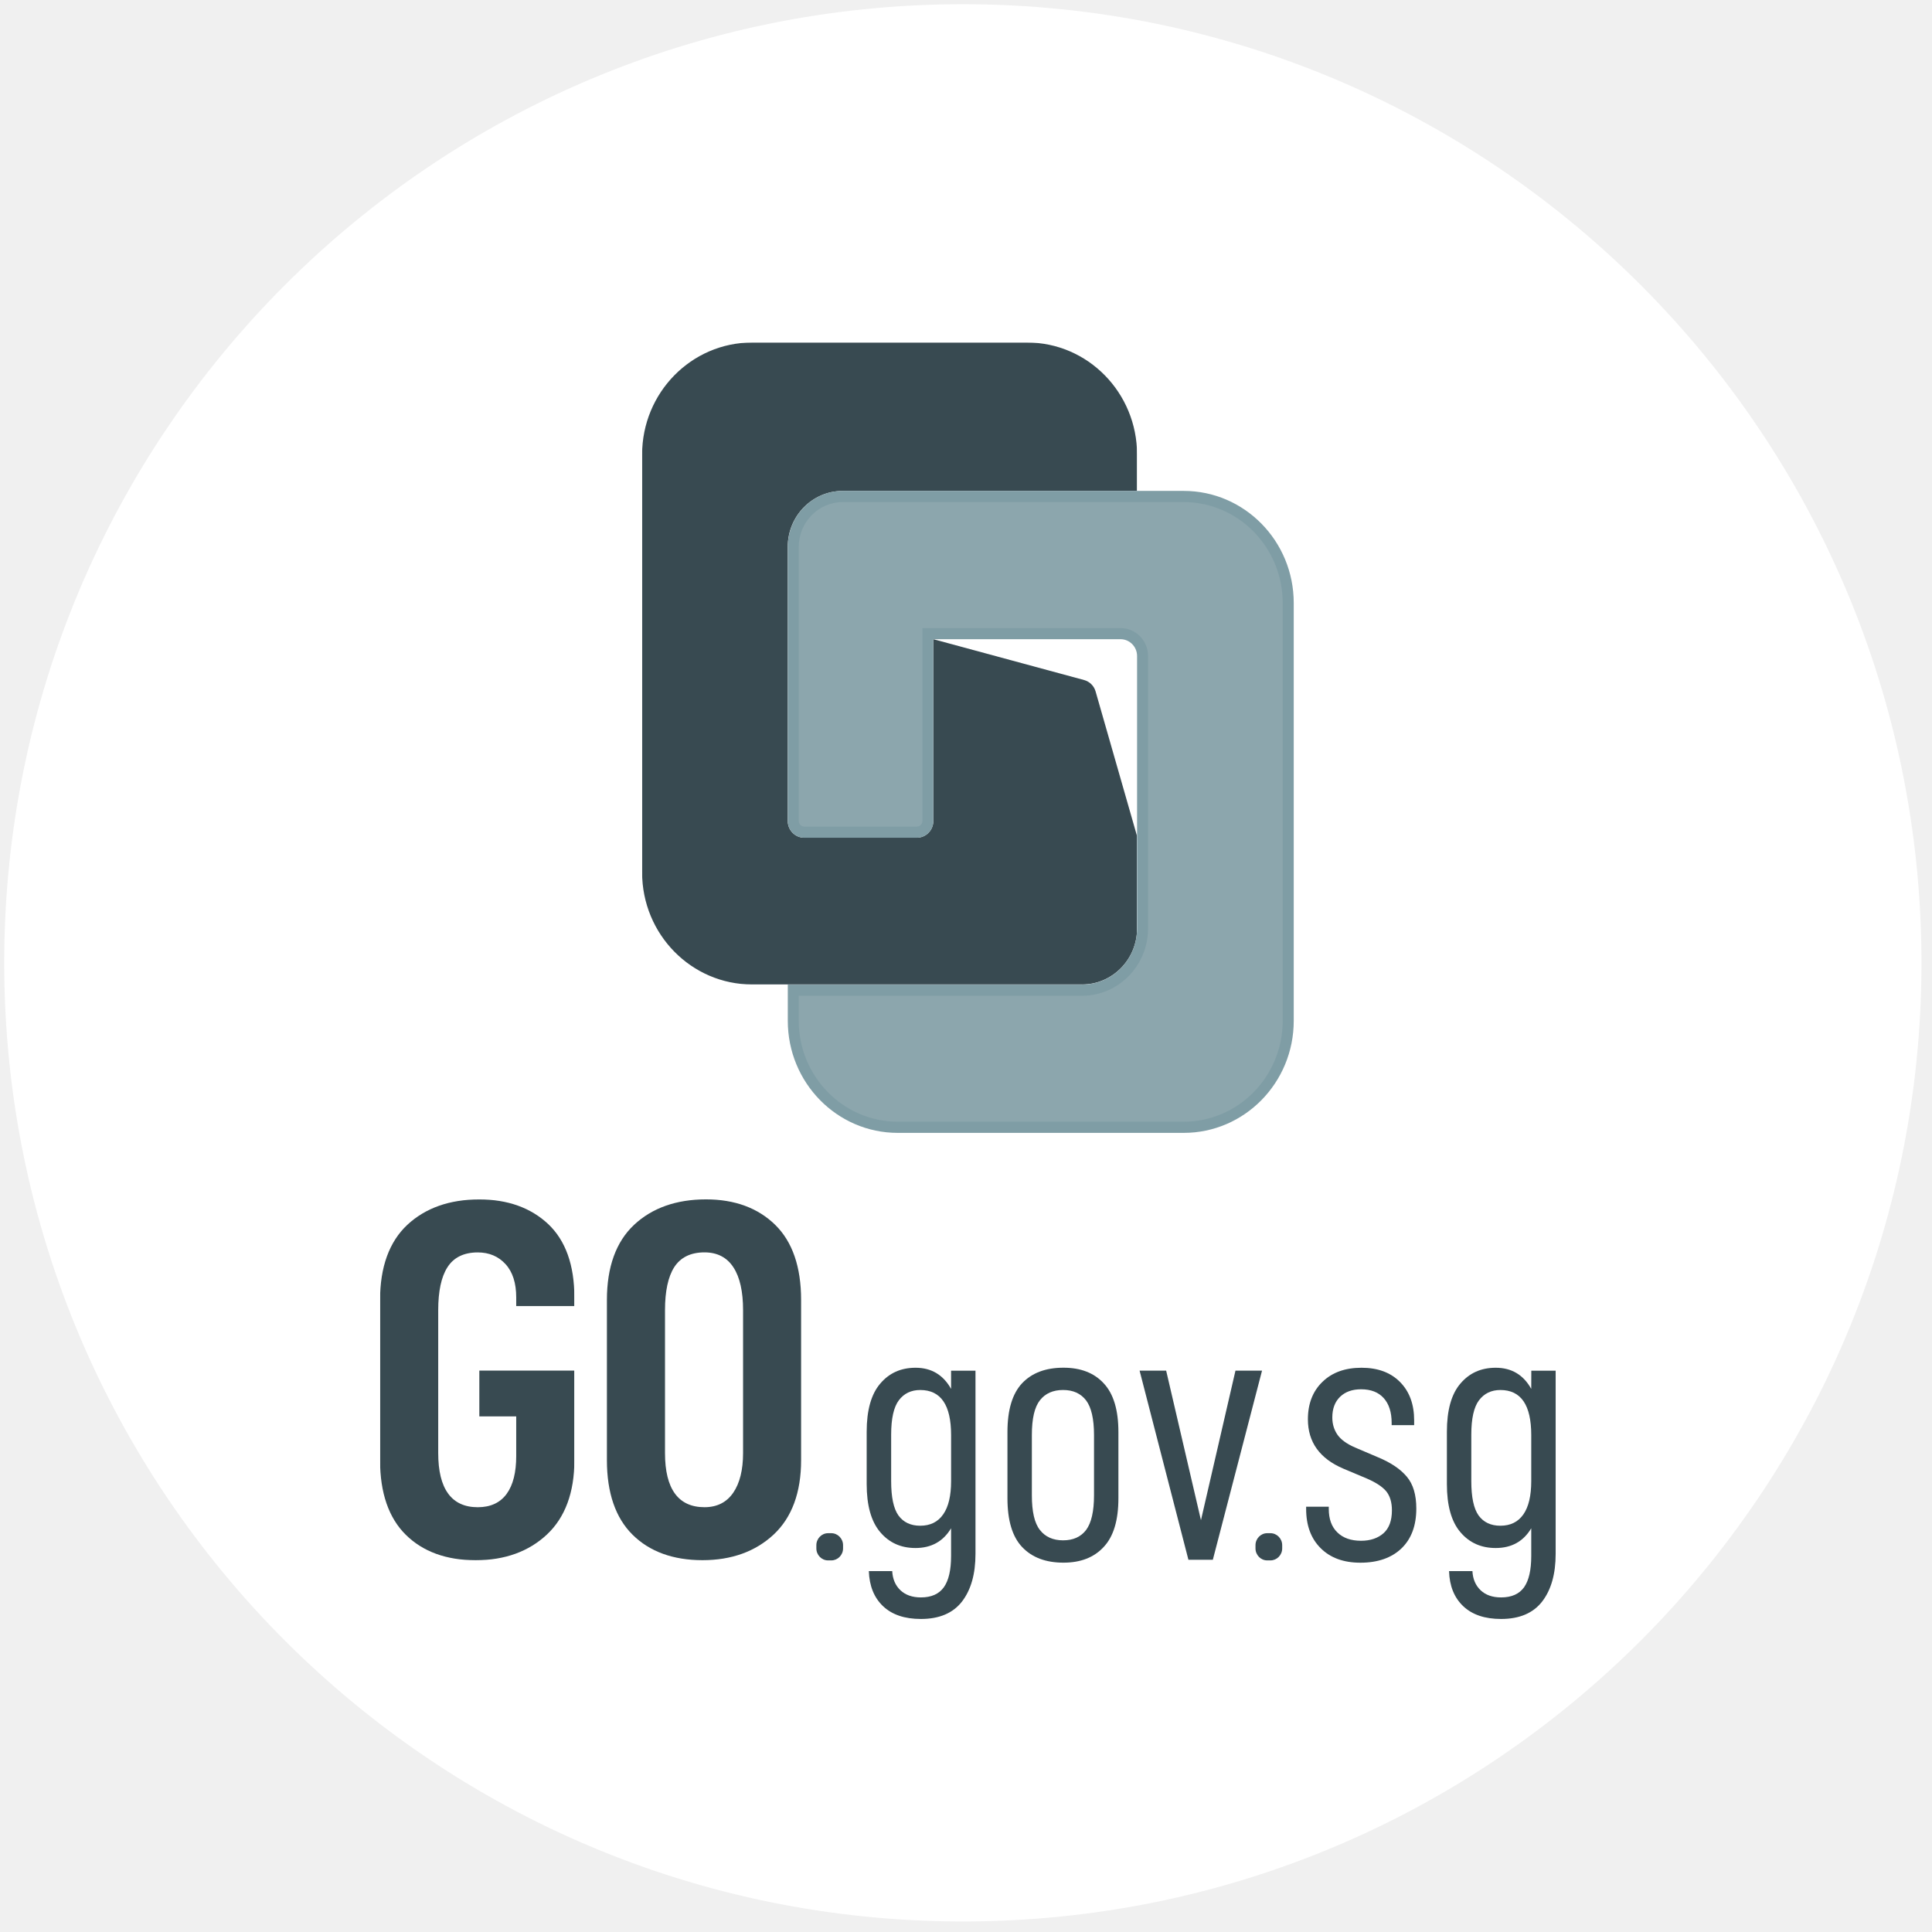
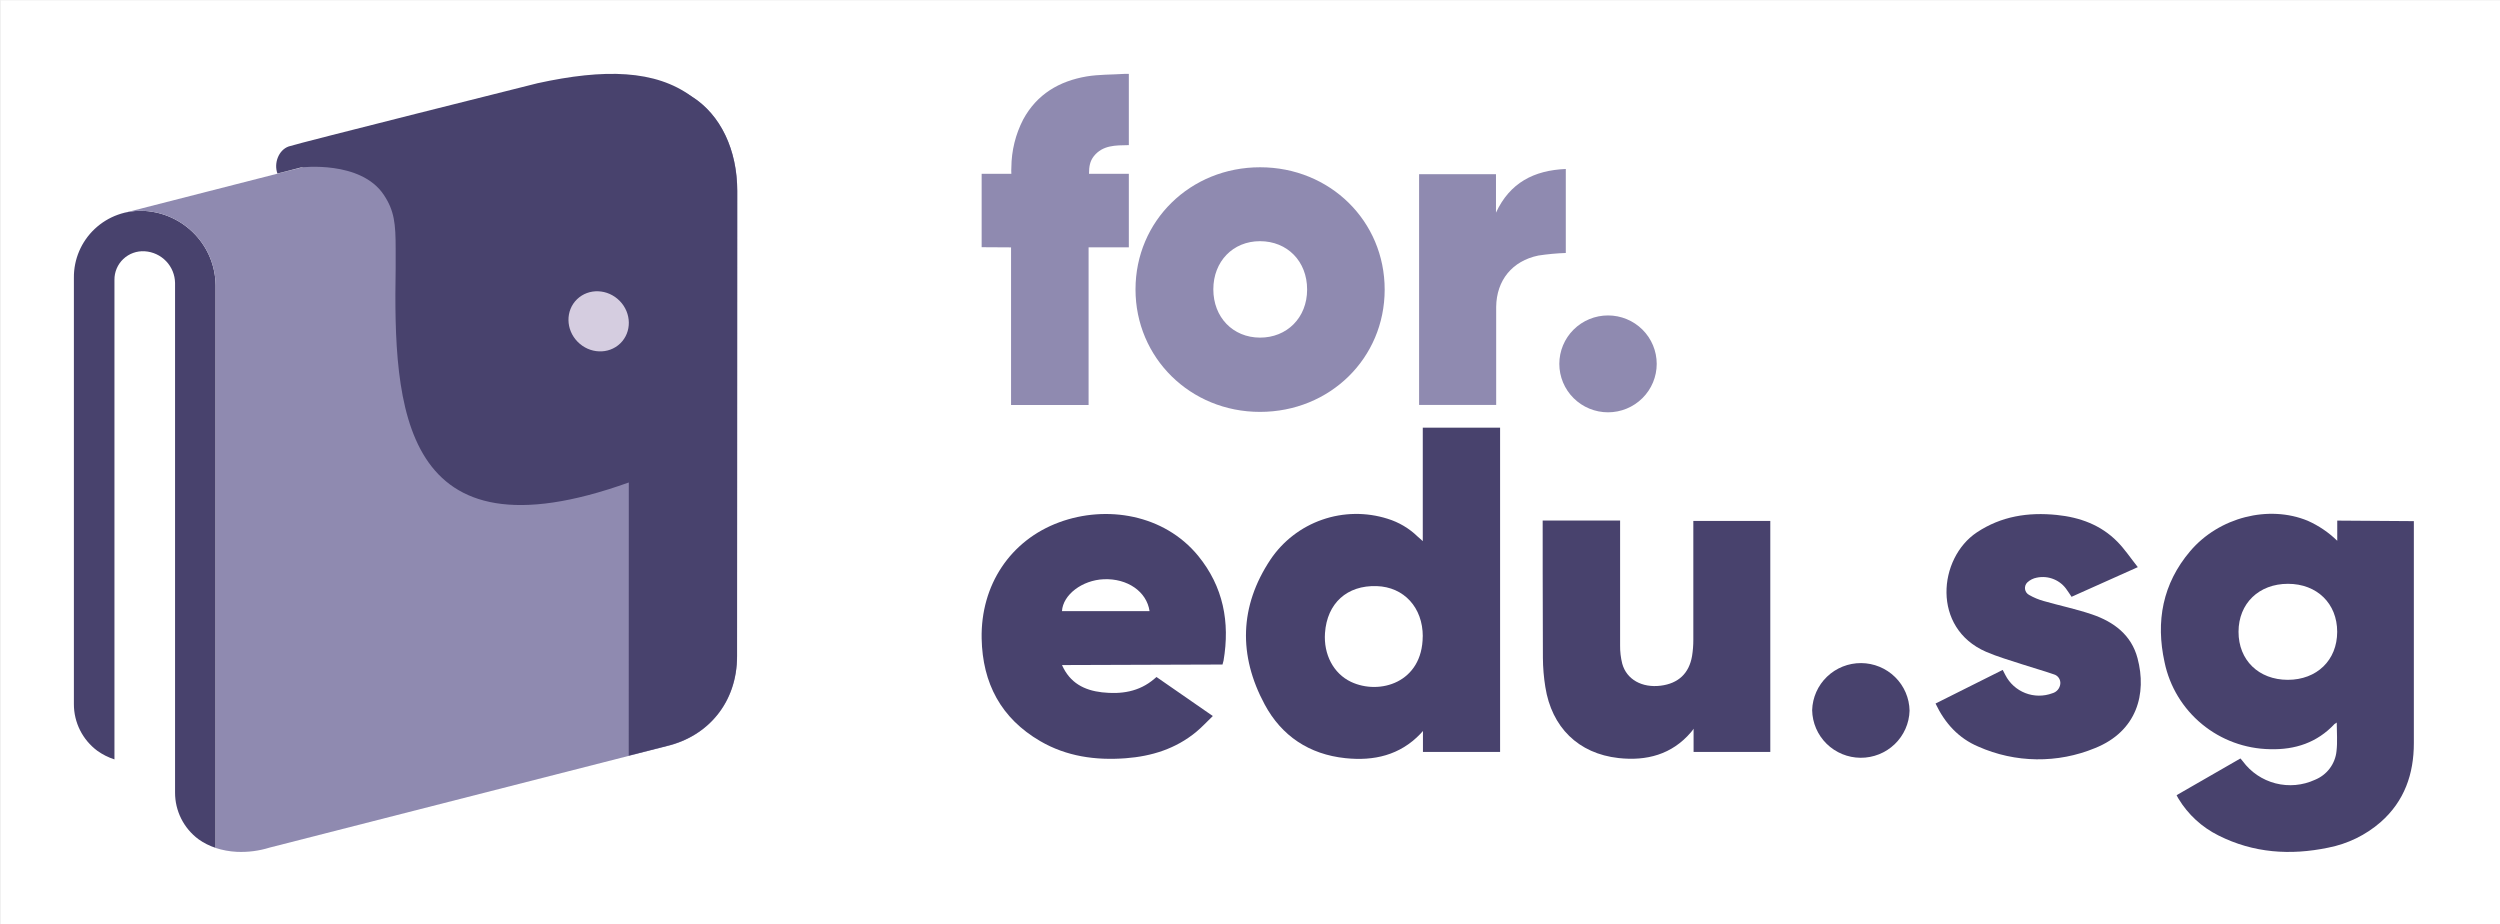
- <svg xmlns="http://www.w3.org/2000/svg" width="280" height="280" viewBox="0 0 88 88" fill="none">
-   <circle cx="43.856" cy="43.856" r="43.664" fill="white" />
-   <mask id="mask0" mask-type="alpha" maskUnits="userSpaceOnUse" x="29" y="15" width="23" height="30">
-     <path fill-rule="evenodd" clip-rule="evenodd" d="M29.247 15.602H51.792V44.842H29.247V15.602Z" fill="white" />
-   </mask>
-   <g mask="url(#mask0)">
-     <path fill-rule="evenodd" clip-rule="evenodd" d="M42.513 29.115L49.381 30.975C49.634 31.045 49.833 31.242 49.904 31.499L51.792 38.087V42.291C51.792 43.699 50.669 44.841 49.286 44.841H34.259C31.491 44.841 29.247 42.557 29.247 39.737V20.707C29.247 17.887 31.491 15.601 34.259 15.601H46.783C49.548 15.601 51.792 17.887 51.792 20.707V22.361H38.383C37.001 22.361 35.88 23.5 35.88 24.911V37.39C35.88 37.814 36.216 38.156 36.629 38.156H41.761C42.177 38.156 42.513 37.814 42.513 37.39V29.115Z" fill="#384A51" />
+ <svg xmlns="http://www.w3.org/2000/svg" viewBox="0 0 406 150" width="406" height="150" fill="none">
+   <defs>
+     <clipPath id="clip0">
+       <rect width="406" height="135" fill="white" />
+     </clipPath>
+   </defs>
+   <rect x="0.156" y="0.083" width="406" height="150" style="fill: rgb(255, 255, 255);" />
+   <g clip-path="url(#clip0)" transform="matrix(0.935961, 0, 0, 0.935961, 12, 12)">
+     <path d="M184.203 37.393C184.203 25.507 193.717 16.193 205.832 16.203C217.946 16.212 227.441 25.527 227.436 37.432C227.431 49.338 217.922 58.642 205.812 58.647C193.703 58.652 184.198 49.245 184.203 37.393ZM213.978 37.393C213.978 32.532 210.557 29.027 205.797 29.027C201.106 29.027 197.705 32.542 197.705 37.384C197.705 42.226 201.096 45.74 205.788 45.76C210.479 45.779 213.978 42.294 213.978 37.432V37.393Z" fill="#8F8AB0" />
+     <path d="M176.062 57.456H162.608V30.102L157.506 30.072V17.331H162.662C162.636 16.966 162.636 16.601 162.662 16.237C162.68 13.336 163.385 10.479 164.719 7.9C167.094 3.524 170.965 1.249 175.739 0.437C177.879 0.087 180.078 0.141 182.248 -9.68529e-05C182.513 -0.016 182.779 -0.016 183.045 -9.6852e-05V12.362H182.918C180.753 12.406 178.52 12.338 176.97 14.283C176.306 15.129 176.135 16.057 176.135 17.331H183.045V30.097C182.639 30.097 176.062 30.097 176.062 30.097V57.456Z" fill="#8F8AB0" />
+     <path d="M258.863 31.074C257.273 31.129 255.687 31.277 254.113 31.516C249.573 32.45 246.842 35.799 246.783 40.422V57.437H233.408V17.399H246.749V24.078C249.143 18.901 253.327 16.733 258.863 16.499V31.074Z" fill="#8F8AB0" />
+     <path d="M274.638 50.315C274.638 52.544 273.748 54.682 272.163 56.258C270.579 57.835 268.429 58.72 266.189 58.72C263.948 58.72 261.799 57.835 260.214 56.258C258.629 54.682 257.739 52.544 257.739 50.315C257.739 48.086 258.629 45.948 260.214 44.371C261.799 42.795 263.948 41.91 266.189 41.91C268.429 41.91 270.579 42.795 272.163 44.371C273.748 45.948 274.638 48.086 274.638 50.315Z" fill="#8F8AB0" />
+     <path d="M364.843 125.151L375.922 118.778C376.093 118.977 376.22 119.113 376.327 119.264C377.719 121.157 379.728 122.513 382.011 123.1C384.295 123.686 386.712 123.468 388.852 122.482C389.871 122.069 390.757 121.388 391.416 120.512C392.075 119.636 392.481 118.597 392.59 117.509C392.781 115.905 392.63 114.261 392.63 112.55C392.494 112.619 392.366 112.702 392.248 112.798C389.223 116.036 385.407 117.29 381.062 117.173C376.742 117.102 372.575 115.569 369.248 112.827C365.92 110.085 363.631 106.298 362.757 102.089C361.198 94.996 362.414 88.452 367.199 82.813C372.198 76.916 380.847 74.743 387.601 77.539C389.5 78.385 391.232 79.56 392.718 81.01V77.51L406.01 77.602V116.118C406.01 121.466 404.382 126.191 400.243 129.832C397.656 132.081 394.516 133.608 391.144 134.261C384.581 135.627 378.184 135.199 372.115 132.146C369.239 130.719 366.832 128.507 365.176 125.768C365.068 125.613 364.995 125.423 364.843 125.151ZM384.131 105.137C389.179 105.137 392.703 101.734 392.708 96.814C392.713 91.894 389.204 88.477 384.166 88.477C379.127 88.477 375.594 91.88 375.589 96.804C375.584 101.729 379.088 105.127 384.131 105.137Z" fill="#48426D" />
+     <path d="M234.048 81.073V61.38H247.462V117.645H234.077V114.013C234.077 114.013 233.716 114.417 233.643 114.5C230.065 118.233 225.565 119.249 220.624 118.729C214.345 118.073 209.56 114.879 206.623 109.424C202.045 100.932 202.225 92.371 207.625 84.262C209.782 81.055 212.928 78.631 216.588 77.355C220.249 76.078 224.227 76.018 227.925 77.184C229.897 77.789 231.695 78.854 233.169 80.29C233.398 80.47 233.623 80.699 234.048 81.073ZM234.048 97.602C234.048 92.594 230.789 89.031 226.058 88.875C220.903 88.705 217.443 91.841 217.081 97.004C216.817 100.718 218.547 104.033 221.567 105.477C226.537 107.844 234.004 105.632 234.038 97.592L234.048 97.602Z" fill="#48426D" />
+     <path d="M171.448 102.575C172.831 105.696 175.323 106.95 178.387 107.305C181.696 107.674 184.828 107.232 187.472 104.962L187.843 104.646L197.617 111.418C196.6 112.39 195.721 113.362 194.714 114.189C191.171 117.105 187.003 118.403 182.497 118.744C177.278 119.137 172.235 118.433 167.671 115.773C160.858 111.811 157.658 105.715 157.506 97.981C157.325 88.696 162.486 80.917 170.984 77.796C179.135 74.802 189.143 76.391 195.081 83.63C199.435 88.978 200.613 95.117 199.479 101.802C199.391 102.2 199.298 102.482 199.298 102.482L171.448 102.575ZM186.641 93.222C186.152 89.819 182.79 87.514 178.695 87.684C174.952 87.84 171.609 90.373 171.443 93.222H186.641Z" fill="#48426D" />
+     <path d="M280.991 77.568H294.346V117.645H281.035V113.62C280.901 113.833 280.75 114.037 280.585 114.227C277.262 118.116 272.864 119.244 268.016 118.71C261.023 117.932 256.41 113.362 255.311 106.376C255.041 104.704 254.901 103.014 254.89 101.32C254.846 93.756 254.851 77.5 254.851 77.5H268.285V99.172C268.271 100.237 268.396 101.299 268.656 102.332C269.409 105.073 272.077 106.561 275.332 106.153C278.386 105.769 280.258 104.023 280.771 101C280.919 100.074 280.993 99.137 280.991 98.199C280.991 91.729 280.991 77.568 280.991 77.568Z" fill="#48426D" />
+     <path d="M323.017 109.249L334.672 103.416C334.853 103.766 334.995 104.033 335.131 104.305C335.86 105.737 337.094 106.852 338.597 107.436C340.1 108.02 341.766 108.032 343.278 107.47C343.647 107.37 343.978 107.161 344.226 106.87C344.473 106.579 344.627 106.221 344.666 105.841C344.705 105.474 344.612 105.105 344.402 104.8C344.193 104.496 343.881 104.275 343.522 104.179C341.709 103.547 339.852 103.041 338.029 102.439C335.933 101.748 333.797 101.145 331.779 100.27C322.323 96.162 323.472 84.033 330.181 79.556C334.418 76.737 339.1 76.027 344.045 76.528C348.052 76.931 351.703 78.258 354.566 81.17C355.832 82.454 356.844 83.98 358.114 85.584L346.615 90.732C346.342 90.324 346.127 89.964 345.858 89.609C345.308 88.753 344.509 88.083 343.567 87.69C342.625 87.297 341.585 87.198 340.585 87.407C339.972 87.52 339.404 87.805 338.948 88.229C338.793 88.378 338.675 88.562 338.605 88.766C338.535 88.969 338.514 89.186 338.544 89.4C338.575 89.612 338.656 89.815 338.78 89.991C338.905 90.167 339.07 90.311 339.261 90.412C340.052 90.865 340.898 91.218 341.778 91.462C344.563 92.264 347.422 92.852 350.163 93.785C353.951 95.074 357.005 97.353 358.065 101.393C359.697 107.519 358.002 114.062 350.672 116.989C347.461 118.314 344.012 118.975 340.536 118.93C337.061 118.886 333.63 118.138 330.455 116.731C327.039 115.292 324.649 112.696 323.017 109.249Z" fill="#48426D" />
+     <path d="M318.511 110.499C318.447 112.694 317.521 114.778 315.932 116.303C314.343 117.829 312.218 118.675 310.009 118.662C307.801 118.649 305.686 117.776 304.116 116.232C302.546 114.687 301.646 112.593 301.608 110.397C301.673 108.201 302.598 106.118 304.187 104.592C305.776 103.067 307.902 102.22 310.11 102.233C312.318 102.247 314.433 103.119 316.003 104.663C317.573 106.208 318.473 108.302 318.511 110.499Z" fill="#48426D" />
+     <path d="M12.29 23.777C10.704 23.677 9.115 23.902 7.621 24.441C6.127 24.979 4.761 25.818 3.607 26.905C2.454 27.992 1.538 29.304 0.918 30.759C0.297 32.214 -0.015 33.781 -0 35.361V109.347C-0.005 110.918 0.36 112.469 1.065 113.875C1.77 115.281 2.796 116.504 4.061 117.446C4.968 118.096 5.973 118.601 7.037 118.943V35.731C7.03 35.055 7.163 34.385 7.429 33.763C7.694 33.141 8.085 32.58 8.578 32.115C9.071 31.65 9.655 31.291 10.294 31.061C10.933 30.831 11.612 30.734 12.29 30.777C13.704 30.865 15.032 31.482 16.008 32.504C16.984 33.525 17.536 34.876 17.553 36.285V124.694C17.548 126.265 17.913 127.816 18.618 129.222C19.323 130.629 20.349 131.851 21.614 132.793C22.523 133.442 23.527 133.949 24.59 134.295V36.655C24.549 33.361 23.259 30.205 20.978 27.817C18.697 25.429 15.594 23.986 12.29 23.777Z" fill="#48426D" />
+     <path d="M24.59 36.655C24.549 33.361 23.259 30.205 20.978 27.817C18.697 25.429 15.594 23.986 12.29 23.777C11.03 23.71 9.767 23.84 8.547 24.161L93.777 2.353C106.761 -0.997 115.108 8.187 115.108 20.34L115.074 101.039C115.074 109.142 109.982 114.923 102.979 116.619L33.963 134.246C32.115 134.823 30.18 135.072 28.245 134.981C27 134.919 25.769 134.692 24.585 134.305L24.59 36.655Z" fill="#8F8AB0" />
+     <path d="M96.27 118.296L102.965 116.59C109.967 114.893 115.06 109.113 115.06 101.009L115.094 20.311C115.094 13.194 112.22 7.088 107.216 3.933C100.902 -0.719 92.067 -0.929 80.407 1.629L80.3 1.658C80.3 1.658 38.762 12.061 37.267 12.591C35.527 13.208 34.662 15.483 35.312 17.282C35.312 17.282 37.604 16.718 39.402 16.232C39.402 16.232 49.748 14.949 53.769 20.982C55.607 23.738 55.831 25.994 55.831 30.359V33.655C55.431 57.894 56.667 85.098 96.284 70.893L96.27 118.296Z" fill="#48426D" />
+     <path d="M94.802 46.764C96.82 44.809 96.778 41.508 94.707 39.392C92.635 37.277 89.32 37.147 87.301 39.102C85.283 41.058 85.325 44.358 87.397 46.474C89.468 48.59 92.783 48.72 94.802 46.764Z" fill="#D5CDE0" />
  </g>
-   <path fill-rule="evenodd" clip-rule="evenodd" d="M40.89 51.347C38.265 51.347 36.127 49.169 36.127 46.495V45.098H49.286C50.806 45.098 52.043 43.838 52.043 42.291V29.881C52.043 29.321 51.594 28.861 51.041 28.861H42.264V37.393C42.264 37.672 42.038 37.905 41.761 37.905H36.629C36.356 37.905 36.127 37.672 36.127 37.393V24.911C36.127 23.645 37.141 22.615 38.384 22.615H53.916C56.541 22.615 58.676 24.79 58.676 27.464V46.495C58.676 49.169 56.541 51.347 53.916 51.347H40.89Z" fill="#8CA6AD" />
-   <path fill-rule="evenodd" clip-rule="evenodd" d="M53.915 22.36H38.383C37.004 22.36 35.883 23.502 35.883 24.914V37.392C35.883 37.817 36.219 38.159 36.632 38.159H41.761C42.177 38.159 42.513 37.817 42.513 37.392V29.115H51.04C51.456 29.115 51.792 29.46 51.792 29.881V42.29C51.792 43.702 50.672 44.846 49.286 44.846H35.883V46.497C35.883 49.314 38.122 51.601 40.893 51.601H53.915C56.684 51.601 58.928 49.317 58.928 46.497V27.467C58.928 24.644 56.684 22.36 53.915 22.36ZM53.915 22.869C56.404 22.869 58.426 24.932 58.426 27.467V46.497C58.426 49.032 56.404 51.092 53.915 51.092H40.893C38.404 51.092 36.382 49.029 36.382 46.497V45.355H49.286C50.945 45.355 52.292 43.983 52.292 42.29V29.881C52.292 29.178 51.733 28.609 51.04 28.609H42.513H42.014V29.115V37.392C42.014 37.535 41.898 37.65 41.761 37.65H36.632C36.495 37.65 36.382 37.535 36.382 37.392V24.914C36.382 23.787 37.28 22.869 38.383 22.869H53.915Z" fill="#7F9DA5" />
-   <mask id="mask1" mask-type="alpha" maskUnits="userSpaceOnUse" x="17" y="54" width="10" height="18">
-     <path fill-rule="evenodd" clip-rule="evenodd" d="M17.314 54.632H26.163V71.066H17.314V54.632Z" fill="white" />
-   </mask>
-   <g mask="url(#mask1)">
-     <path fill-rule="evenodd" clip-rule="evenodd" d="M21.83 54.632C20.477 54.632 19.374 55.023 18.55 55.792C17.73 56.561 17.311 57.712 17.311 59.212V66.514C17.311 67.998 17.706 69.14 18.482 69.906C19.261 70.676 20.331 71.066 21.666 71.066C22.992 71.066 24.081 70.673 24.913 69.894C25.74 69.119 26.162 67.98 26.162 66.514V62.428H21.833V64.515H23.513V66.323C23.513 67.062 23.37 67.638 23.082 68.037C22.787 68.446 22.344 68.652 21.762 68.652C20.566 68.652 19.96 67.819 19.96 66.184V59.678C19.96 58.818 20.099 58.16 20.379 57.724C20.664 57.273 21.131 57.046 21.762 57.046C22.276 57.046 22.704 57.224 23.028 57.582C23.352 57.936 23.513 58.445 23.513 59.093V59.49H26.162V59.093C26.162 57.621 25.76 56.501 24.97 55.755C24.176 55.01 23.123 54.632 21.83 54.632Z" fill="#384A51" />
-   </g>
-   <path fill-rule="evenodd" clip-rule="evenodd" d="M32.089 68.651C30.897 68.651 30.29 67.821 30.29 66.186V59.676C30.29 58.816 30.43 58.159 30.707 57.723C30.995 57.272 31.459 57.044 32.089 57.044C32.675 57.044 33.121 57.278 33.412 57.735C33.701 58.18 33.846 58.834 33.846 59.676V66.186C33.846 66.949 33.695 67.558 33.4 67.988C33.1 68.43 32.657 68.651 32.089 68.651ZM32.157 54.63C30.805 54.63 29.701 55.021 28.881 55.79C28.06 56.559 27.644 57.71 27.644 59.209V66.512C27.644 67.996 28.037 69.138 28.812 69.904C29.588 70.674 30.662 71.064 31.997 71.064C33.32 71.064 34.411 70.671 35.244 69.892C36.07 69.117 36.489 67.978 36.489 66.512V59.209C36.489 57.707 36.094 56.559 35.309 55.79C34.524 55.021 33.466 54.63 32.157 54.63Z" fill="#384A51" />
-   <path fill-rule="evenodd" clip-rule="evenodd" d="M43.321 67.463V65.364C43.321 63.995 42.854 63.313 41.914 63.313C41.501 63.313 41.174 63.471 40.942 63.78C40.707 64.092 40.591 64.616 40.591 65.346V67.463C40.591 68.193 40.701 68.717 40.924 69.029C41.15 69.338 41.48 69.495 41.914 69.495C42.372 69.495 42.723 69.323 42.961 68.977C43.202 68.635 43.321 68.129 43.321 67.463ZM39.574 71.561H40.639C40.659 71.927 40.784 72.218 41.016 72.436C41.245 72.651 41.554 72.76 41.947 72.76C42.425 72.76 42.773 72.603 42.993 72.294C43.213 71.982 43.32 71.51 43.32 70.876V69.611C42.961 70.21 42.42 70.51 41.7 70.51C41.034 70.51 40.502 70.271 40.092 69.786C39.681 69.302 39.476 68.572 39.476 67.596V65.213C39.476 64.237 39.681 63.504 40.092 63.023C40.502 62.538 41.037 62.299 41.703 62.299C42.42 62.299 42.961 62.62 43.32 63.262V62.432H44.432V70.777C44.432 71.688 44.23 72.409 43.82 72.945C43.41 73.475 42.785 73.742 41.947 73.742C41.206 73.742 40.633 73.548 40.222 73.16C39.812 72.77 39.598 72.237 39.574 71.561Z" fill="#384A51" />
-   <path fill-rule="evenodd" clip-rule="evenodd" d="M49.831 68.109V65.362C49.831 64.629 49.709 64.105 49.471 63.787C49.23 63.472 48.882 63.312 48.421 63.312C47.966 63.312 47.612 63.469 47.369 63.778C47.122 64.09 47 64.617 47 65.362V68.109C47 68.855 47.122 69.382 47.369 69.691C47.612 70.003 47.966 70.16 48.421 70.16C48.882 70.16 49.23 70.003 49.471 69.688C49.709 69.367 49.831 68.843 49.831 68.109ZM45.888 68.243V65.229C45.888 64.217 46.111 63.478 46.557 63.003C47.006 62.53 47.633 62.297 48.439 62.297C49.224 62.297 49.836 62.533 50.276 63.012C50.722 63.49 50.942 64.229 50.942 65.229V68.243C50.942 69.242 50.722 69.981 50.276 70.457C49.836 70.938 49.224 71.177 48.439 71.177C47.633 71.177 47.006 70.941 46.557 70.466C46.111 69.996 45.888 69.254 45.888 68.243Z" fill="#384A51" />
-   <path fill-rule="evenodd" clip-rule="evenodd" d="M53.117 62.431L54.702 69.243L56.274 62.431H57.484L55.243 71.045H54.131L51.907 62.431H53.117Z" fill="#384A51" />
-   <path fill-rule="evenodd" clip-rule="evenodd" d="M59.493 68.729V68.629H60.524V68.729C60.524 69.192 60.655 69.55 60.917 69.801C61.175 70.053 61.535 70.18 61.996 70.18C62.418 70.18 62.763 70.062 63.019 69.835C63.272 69.607 63.4 69.262 63.4 68.793C63.4 68.426 63.313 68.141 63.141 67.926C62.965 67.717 62.671 67.524 62.258 67.345L61.193 66.897C60.114 66.439 59.573 65.691 59.573 64.646C59.573 63.937 59.796 63.365 60.236 62.941C60.679 62.511 61.271 62.299 62.014 62.299C62.754 62.299 63.34 62.514 63.768 62.947C64.199 63.38 64.413 63.965 64.413 64.698V64.913H63.388V64.813C63.388 64.325 63.266 63.947 63.025 63.68C62.784 63.413 62.442 63.28 61.996 63.28C61.592 63.28 61.274 63.395 61.039 63.622C60.804 63.85 60.685 64.162 60.685 64.564C60.685 64.864 60.765 65.125 60.917 65.346C61.069 65.567 61.336 65.764 61.717 65.93L62.778 66.382C63.358 66.624 63.792 66.918 64.08 67.263C64.369 67.605 64.511 68.09 64.511 68.711C64.511 69.489 64.285 70.095 63.834 70.528C63.385 70.958 62.76 71.179 61.963 71.179C61.199 71.179 60.596 70.958 60.156 70.519C59.713 70.08 59.493 69.483 59.493 68.729Z" fill="#384A51" />
-   <path fill-rule="evenodd" clip-rule="evenodd" d="M69.746 67.463V65.364C69.746 63.995 69.279 63.313 68.339 63.313C67.926 63.313 67.602 63.471 67.367 63.78C67.132 64.092 67.016 64.616 67.016 65.346V67.463C67.016 68.193 67.126 68.717 67.349 69.029C67.575 69.338 67.905 69.495 68.339 69.495C68.8 69.495 69.148 69.323 69.389 68.977C69.627 68.635 69.746 68.129 69.746 67.463ZM66.002 71.561H67.067C67.085 71.927 67.213 72.218 67.442 72.436C67.67 72.651 67.98 72.76 68.372 72.76C68.854 72.76 69.202 72.603 69.422 72.294C69.639 71.982 69.746 71.51 69.746 70.876V69.611C69.389 70.21 68.848 70.51 68.128 70.51C67.462 70.51 66.927 70.271 66.517 69.786C66.106 69.302 65.904 68.572 65.904 67.596V65.213C65.904 64.237 66.106 63.504 66.517 63.023C66.927 62.538 67.462 62.299 68.128 62.299C68.848 62.299 69.389 62.62 69.746 63.262L69.749 62.432H70.858V70.777C70.858 71.688 70.656 72.409 70.245 72.945C69.835 73.475 69.21 73.742 68.372 73.742C67.632 73.742 67.058 73.548 66.648 73.16C66.237 72.77 66.023 72.237 66.002 71.561Z" fill="#384A51" />
-   <path fill-rule="evenodd" clip-rule="evenodd" d="M37.865 71.074H37.716C37.425 71.074 37.184 70.829 37.184 70.529V70.381C37.184 70.081 37.425 69.835 37.716 69.835H37.865C38.159 69.835 38.4 70.081 38.4 70.381V70.529C38.4 70.829 38.159 71.074 37.865 71.074Z" fill="#384A51" />
-   <path fill-rule="evenodd" clip-rule="evenodd" d="M57.867 71.074H57.718C57.427 71.074 57.186 70.829 57.186 70.529V70.381C57.186 70.081 57.427 69.835 57.718 69.835H57.867C58.161 69.835 58.402 70.081 58.402 70.381V70.529C58.402 70.829 58.161 71.074 57.867 71.074Z" fill="#384A51" />
</svg>
